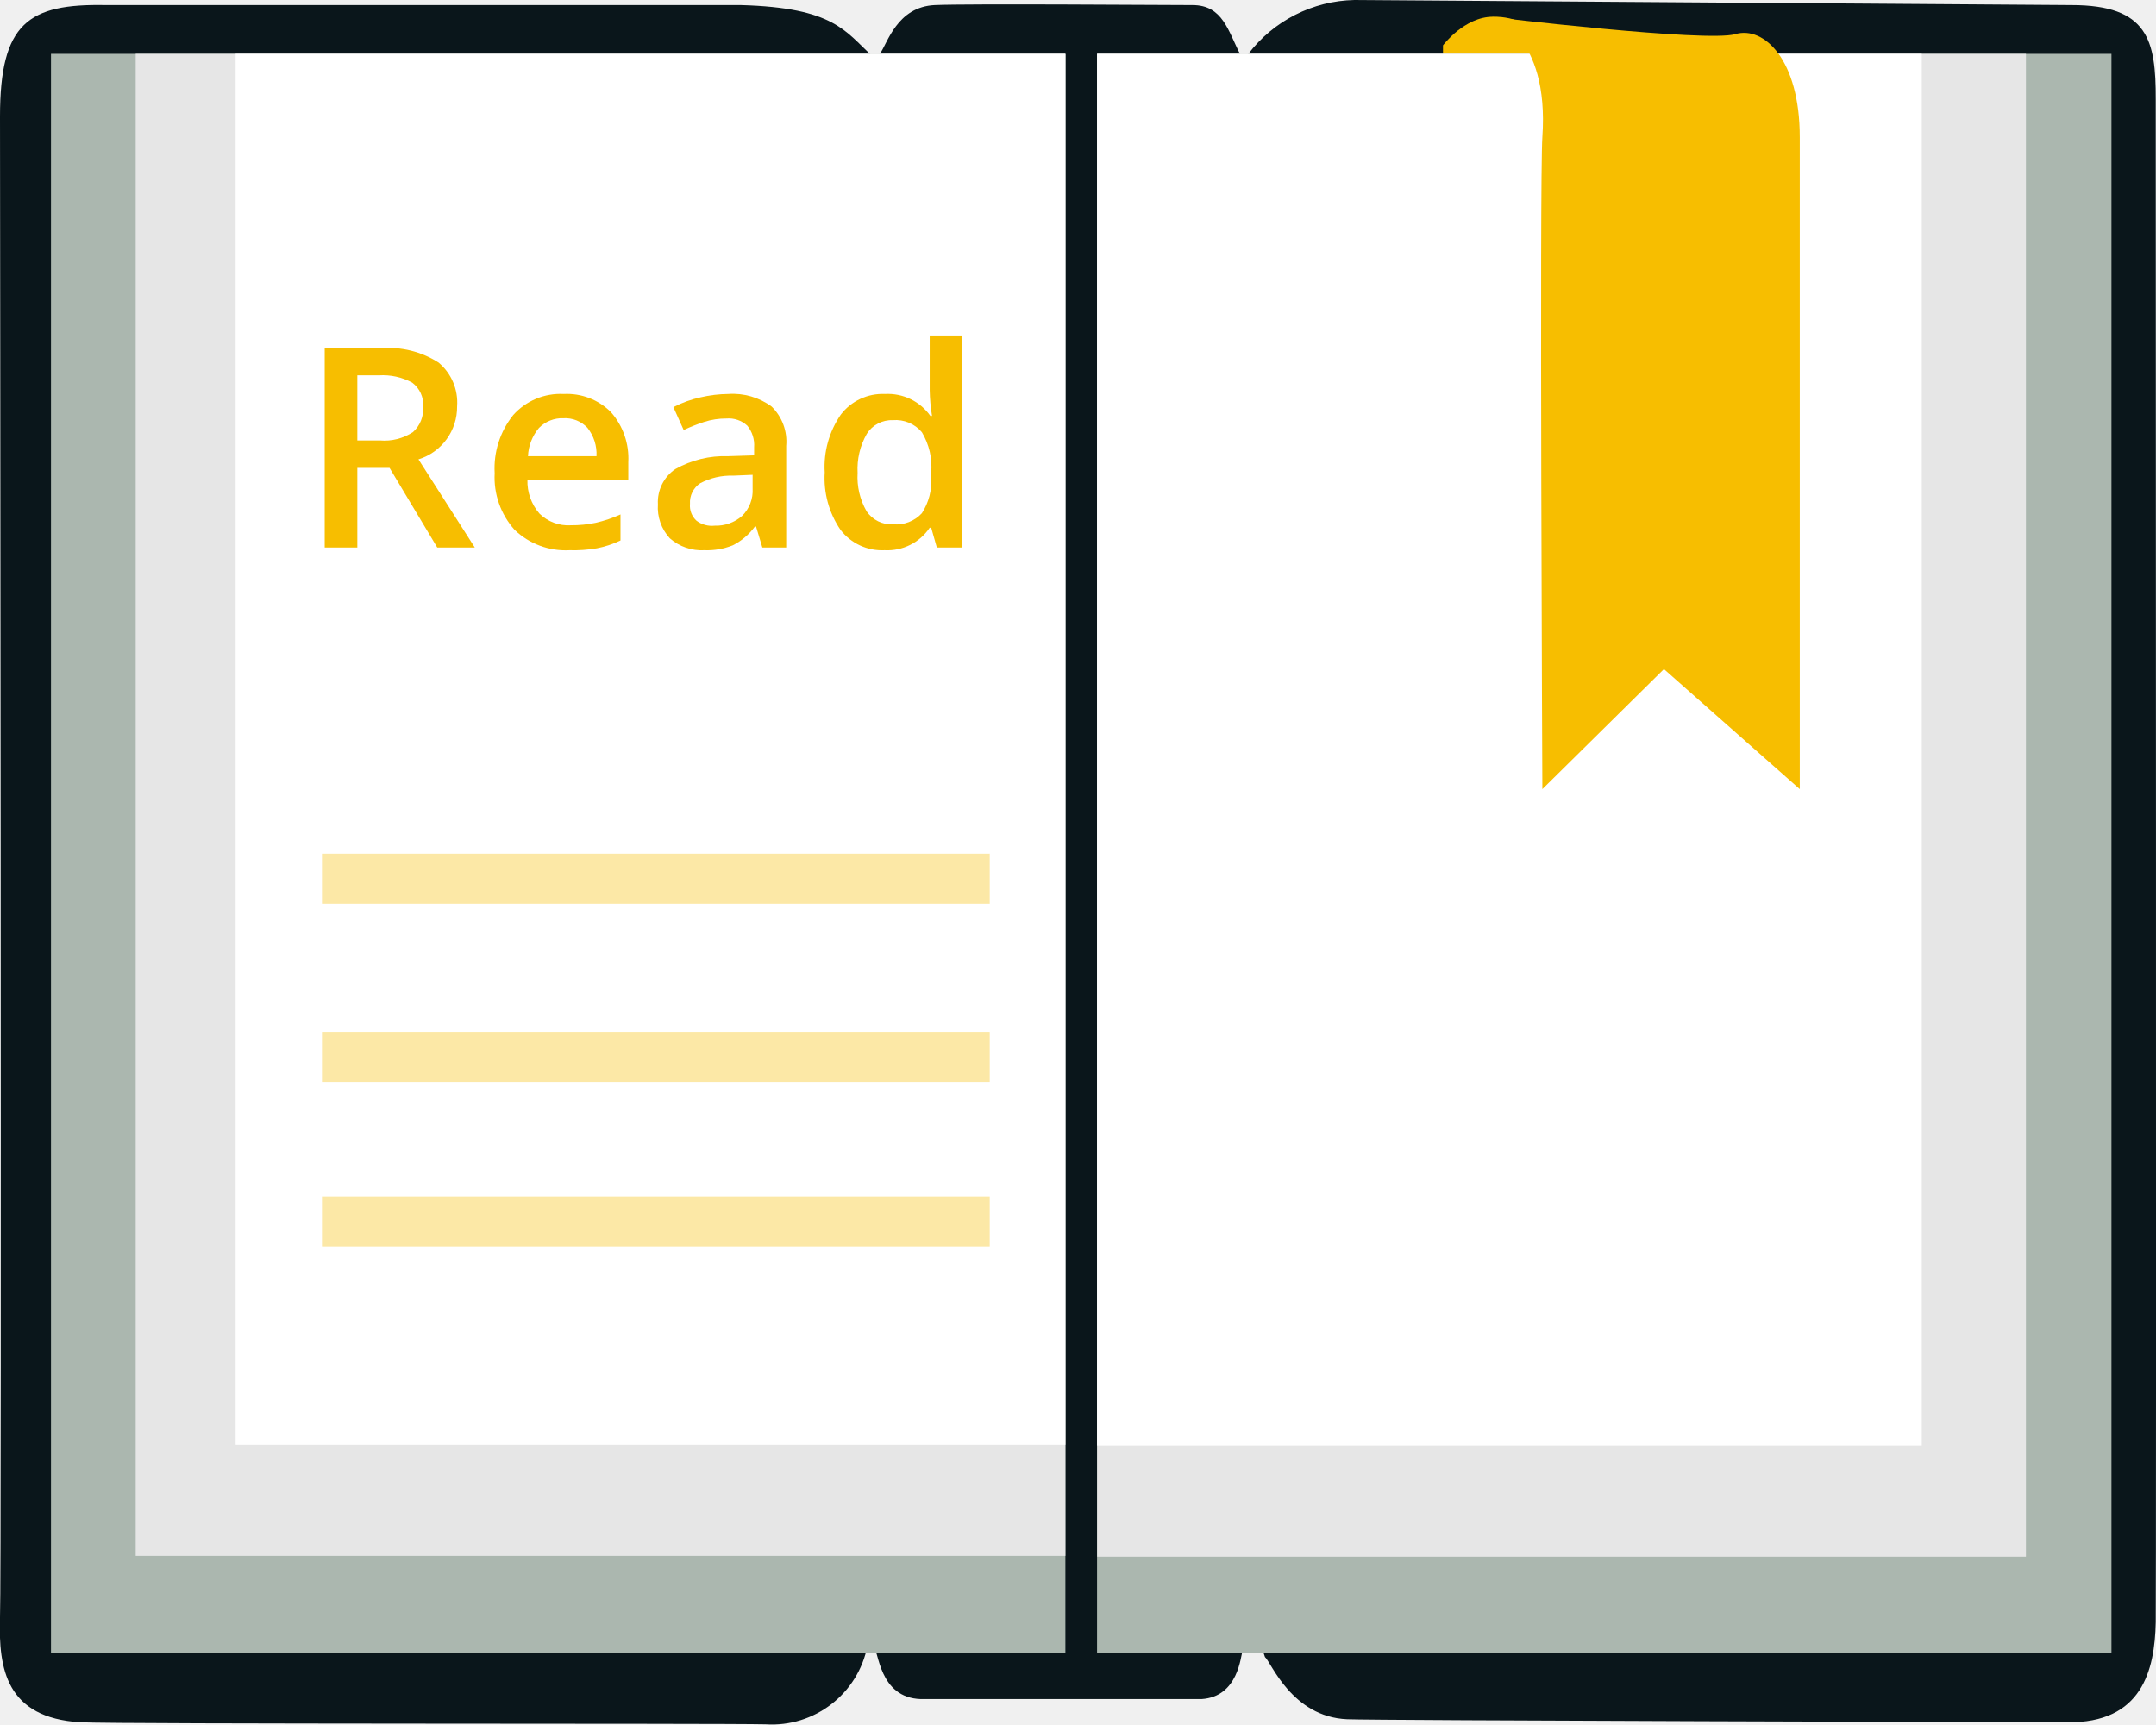
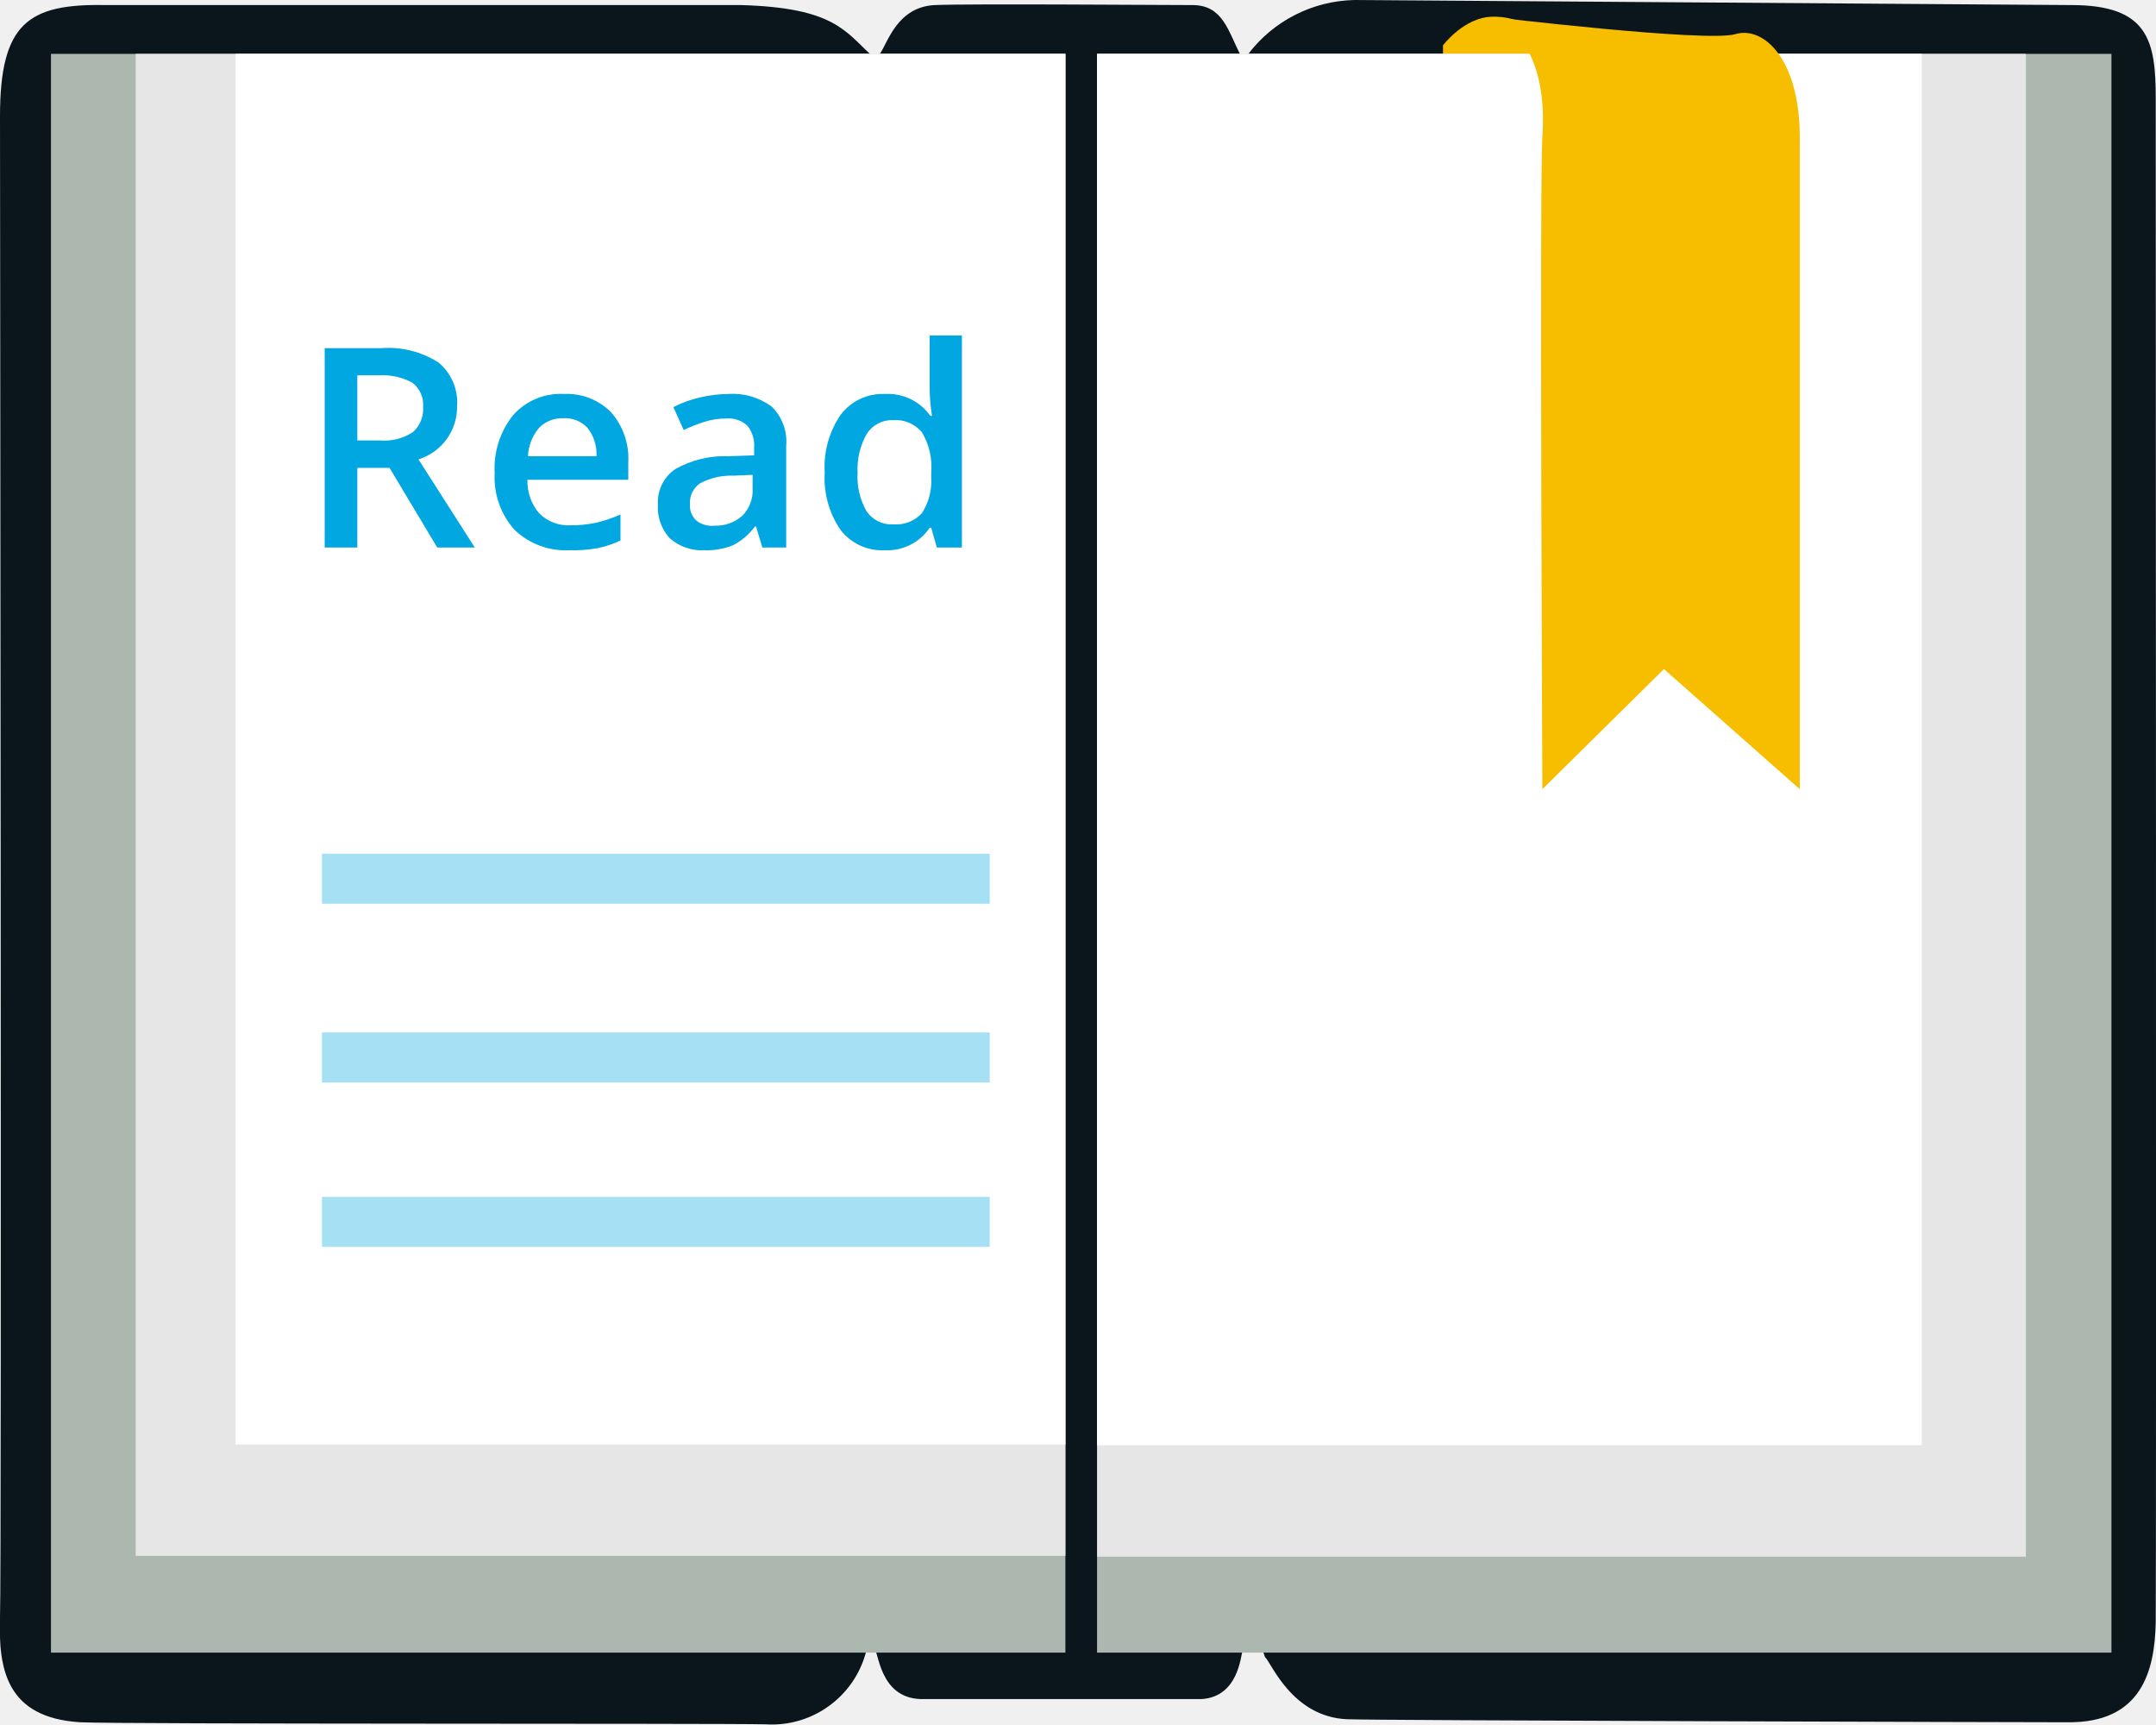
<svg xmlns="http://www.w3.org/2000/svg" viewBox="0 0 157.3 125.8">
  <defs>
-     <style>.a{fill:#0a161b;}.b,.f{fill:#f7be00;}.c{fill:#abb7af;}.d{fill:#e6e6e6;}.e{fill:#fff;}.f{opacity:0.35;}</style>
+     <style>.a{fill:#0a161b;}.b{fill:#f7be00;}.c{fill:#abb7af;}.d{fill:#e6e6e6;}.e{fill:#fff;}.f,.g{fill:#00a7e1;}.f{opacity:0.35;}</style>
  </defs>
  <path class="a" d="M63.6,4.05c.09.09.52,0,.6-.13.55-.76,1.24-3.42,4-3.55,2.56-.11,16.57,0,18.8,0s2.6,1.9,3.51,3.65c.09.17.45.07.56-.08A10,10,0,0,1,98.82,0l52.31.37c5.61,0,6.16,2.59,6.15,6.87,0,2.71.05,108.6,0,111.1-.07,3.51-1,7.38-6.47,7.3-3.07,0-50.47-.13-52.52-.22-4.05-.17-5.55-4.17-6-4.54,0,0-.19-.59-.23-.59l-1.4.09c-.08,0,0,0,0,.05-.15.35-.29,3.35-3,3.52-.51,0-20,0-20.48,0-3.07-.1-3.06-3.55-3.46-3.9-.06-.06-.36,0-.43,0a7.11,7.11,0,0,1-7.44,5.74c-3.32-.08-46.95,0-50-.15C.45,125.31-.12,121.75,0,118,.13,114.89,0,9.73,0,8.49,0,1.68,2.07.26,7.71.37H54.06C60.87.56,61.67,2.3,63.6,4.05Z" />
  <path class="b" d="M105.28,8h8.9s.44-3.17-1.08-4.69a5,5,0,0,0-4.17-2.09c-2.09,0-3.65,2.09-3.65,2.09,0,2.09,1.11-1.11,1.11-1.11l-1.11,1.11Z" />
  <rect class="c" x="3.72" y="3.93" width="74.01" height="116.63" />
  <rect class="c" x="80.03" y="3.93" width="74.01" height="116.63" transform="translate(234.08 124.49) rotate(180)" />
  <rect class="d" x="9.9" y="3.93" width="67.83" height="109.57" />
  <rect class="d" x="80.04" y="3.93" width="67.76" height="109.63" transform="translate(227.85 117.49) rotate(180)" />
  <rect class="e" x="17.19" y="3.93" width="60.54" height="101.45" />
  <rect class="e" x="80.03" y="3.93" width="60.17" height="101.5" transform="translate(220.24 109.36) rotate(180)" />
  <rect class="f" x="23.49" y="75.32" width="48.72" height="3.65" />
  <rect class="f" x="23.49" y="62.28" width="48.72" height="3.65" />
  <rect class="f" x="23.49" y="87.31" width="48.72" height="3.65" />
  <path class="b" d="M112.53,57.57l8.87-8.76,9.91,8.76V10c0-5.63-2.61-8.13-4.7-7.51s-17.73-1.25-17.73-1.25,4.17,1.25,3.65,8.76C112.32,13.14,112.53,57.57,112.53,57.57Z" />
-   <path class="b" d="M26.07,34.13v5.81H23.69V25.4H27.8A6.77,6.77,0,0,1,32,26.45a3.8,3.8,0,0,1,1.35,3.19,4,4,0,0,1-2.82,3.87l4.11,6.43H31.9l-3.48-5.81Zm0-2h1.65a3.79,3.79,0,0,0,2.41-.61,2.25,2.25,0,0,0,.74-1.83,2,2,0,0,0-.8-1.78,4.52,4.52,0,0,0-2.43-.53H26.07Z" />
-   <path class="b" d="M41.54,40.14a5.37,5.37,0,0,1-4-1.49,5.73,5.73,0,0,1-1.45-4.13,6.22,6.22,0,0,1,1.35-4.24,4.62,4.62,0,0,1,3.69-1.54,4.54,4.54,0,0,1,3.44,1.32,5.1,5.1,0,0,1,1.27,3.65V35H38.48a3.6,3.6,0,0,0,.87,2.46,3,3,0,0,0,2.3.86,8.61,8.61,0,0,0,1.81-.18,9.65,9.65,0,0,0,1.81-.61v1.9a7.16,7.16,0,0,1-1.73.57A10.08,10.08,0,0,1,41.54,40.14Zm-.43-9.63a2.37,2.37,0,0,0-1.79.71,3.44,3.44,0,0,0-.8,2.06h5a3.07,3.07,0,0,0-.66-2.07A2.23,2.23,0,0,0,41.11,30.51Z" />
-   <path class="b" d="M55.62,39.94l-.46-1.53h-.08a4.57,4.57,0,0,1-1.61,1.37,5.06,5.06,0,0,1-2.07.36,3.52,3.52,0,0,1-2.53-.87A3.32,3.32,0,0,1,48,36.79a2.91,2.91,0,0,1,1.27-2.57,7.31,7.31,0,0,1,3.85-.94l1.9-.06v-.59a2.23,2.23,0,0,0-.5-1.58A2,2,0,0,0,53,30.53a5.19,5.19,0,0,0-1.63.25,12.82,12.82,0,0,0-1.49.59l-.75-1.67a8,8,0,0,1,2-.72,9.16,9.16,0,0,1,2-.24,4.78,4.78,0,0,1,3.17.92,3.57,3.57,0,0,1,1.06,2.87v7.41Zm-3.48-1.59a2.89,2.89,0,0,0,2-.71,2.58,2.58,0,0,0,.77-2v-1l-1.42.06a4.81,4.81,0,0,0-2.4.55,1.68,1.68,0,0,0-.75,1.51A1.48,1.48,0,0,0,50.83,38,1.87,1.87,0,0,0,52.14,38.35Z" />
-   <path class="b" d="M64.54,40.14a3.82,3.82,0,0,1-3.22-1.49,6.69,6.69,0,0,1-1.15-4.19,6.71,6.71,0,0,1,1.17-4.21,3.84,3.84,0,0,1,3.23-1.51,3.8,3.8,0,0,1,3.31,1.6H68a12.89,12.89,0,0,1-.17-1.87v-4h2.35V39.94H68.35l-.41-1.44h-.11A3.73,3.73,0,0,1,64.54,40.14Zm.62-1.89a2.55,2.55,0,0,0,2.1-.81,4.3,4.3,0,0,0,.68-2.63v-.33a4.9,4.9,0,0,0-.68-2.95,2.5,2.5,0,0,0-2.12-.88,2.15,2.15,0,0,0-1.9,1,5.17,5.17,0,0,0-.67,2.85,5,5,0,0,0,.65,2.79A2.18,2.18,0,0,0,65.16,38.25Z" />
+   <path class="g" d="M26.07,34.13v5.81H23.69V25.4H27.8A6.77,6.77,0,0,1,32,26.45a3.8,3.8,0,0,1,1.35,3.19,4,4,0,0,1-2.82,3.87l4.11,6.43H31.9l-3.48-5.81Zm0-2h1.65a3.79,3.79,0,0,0,2.41-.61,2.25,2.25,0,0,0,.74-1.83,2,2,0,0,0-.8-1.78,4.52,4.52,0,0,0-2.43-.53H26.07Z" />
+   <path class="g" d="M41.54,40.14a5.37,5.37,0,0,1-4-1.49,5.73,5.73,0,0,1-1.45-4.13,6.22,6.22,0,0,1,1.35-4.24,4.62,4.62,0,0,1,3.69-1.54,4.54,4.54,0,0,1,3.44,1.32,5.1,5.1,0,0,1,1.27,3.65V35H38.48a3.6,3.6,0,0,0,.87,2.46,3,3,0,0,0,2.3.86,8.61,8.61,0,0,0,1.81-.18,9.65,9.65,0,0,0,1.81-.61v1.9a7.16,7.16,0,0,1-1.73.57A10.08,10.08,0,0,1,41.54,40.14Zm-.43-9.63a2.37,2.37,0,0,0-1.79.71,3.44,3.44,0,0,0-.8,2.06h5a3.07,3.07,0,0,0-.66-2.07A2.23,2.23,0,0,0,41.11,30.51Z" />
+   <path class="g" d="M55.62,39.94l-.46-1.53h-.08a4.57,4.57,0,0,1-1.61,1.37,5.06,5.06,0,0,1-2.07.36,3.52,3.52,0,0,1-2.53-.87A3.32,3.32,0,0,1,48,36.79a2.91,2.91,0,0,1,1.27-2.57,7.31,7.31,0,0,1,3.85-.94l1.9-.06v-.59a2.23,2.23,0,0,0-.5-1.58A2,2,0,0,0,53,30.53a5.19,5.19,0,0,0-1.63.25,12.82,12.82,0,0,0-1.49.59l-.75-1.67a8,8,0,0,1,2-.72,9.16,9.16,0,0,1,2-.24,4.78,4.78,0,0,1,3.17.92,3.57,3.57,0,0,1,1.06,2.87v7.41Zm-3.48-1.59a2.89,2.89,0,0,0,2-.71,2.58,2.58,0,0,0,.77-2v-1l-1.42.06a4.81,4.81,0,0,0-2.4.55,1.68,1.68,0,0,0-.75,1.51A1.48,1.48,0,0,0,50.83,38,1.87,1.87,0,0,0,52.14,38.35Z" />
+   <path class="g" d="M64.54,40.14a3.82,3.82,0,0,1-3.22-1.49,6.69,6.69,0,0,1-1.15-4.19,6.71,6.71,0,0,1,1.17-4.21,3.84,3.84,0,0,1,3.23-1.51,3.8,3.8,0,0,1,3.31,1.6H68a12.89,12.89,0,0,1-.17-1.87v-4h2.35V39.94H68.35l-.41-1.44h-.11A3.73,3.73,0,0,1,64.54,40.14Zm.62-1.89a2.55,2.55,0,0,0,2.1-.81,4.3,4.3,0,0,0,.68-2.63v-.33a4.9,4.9,0,0,0-.68-2.95,2.5,2.5,0,0,0-2.12-.88,2.15,2.15,0,0,0-1.9,1,5.17,5.17,0,0,0-.67,2.85,5,5,0,0,0,.65,2.79A2.18,2.18,0,0,0,65.16,38.25Z" />
</svg>
